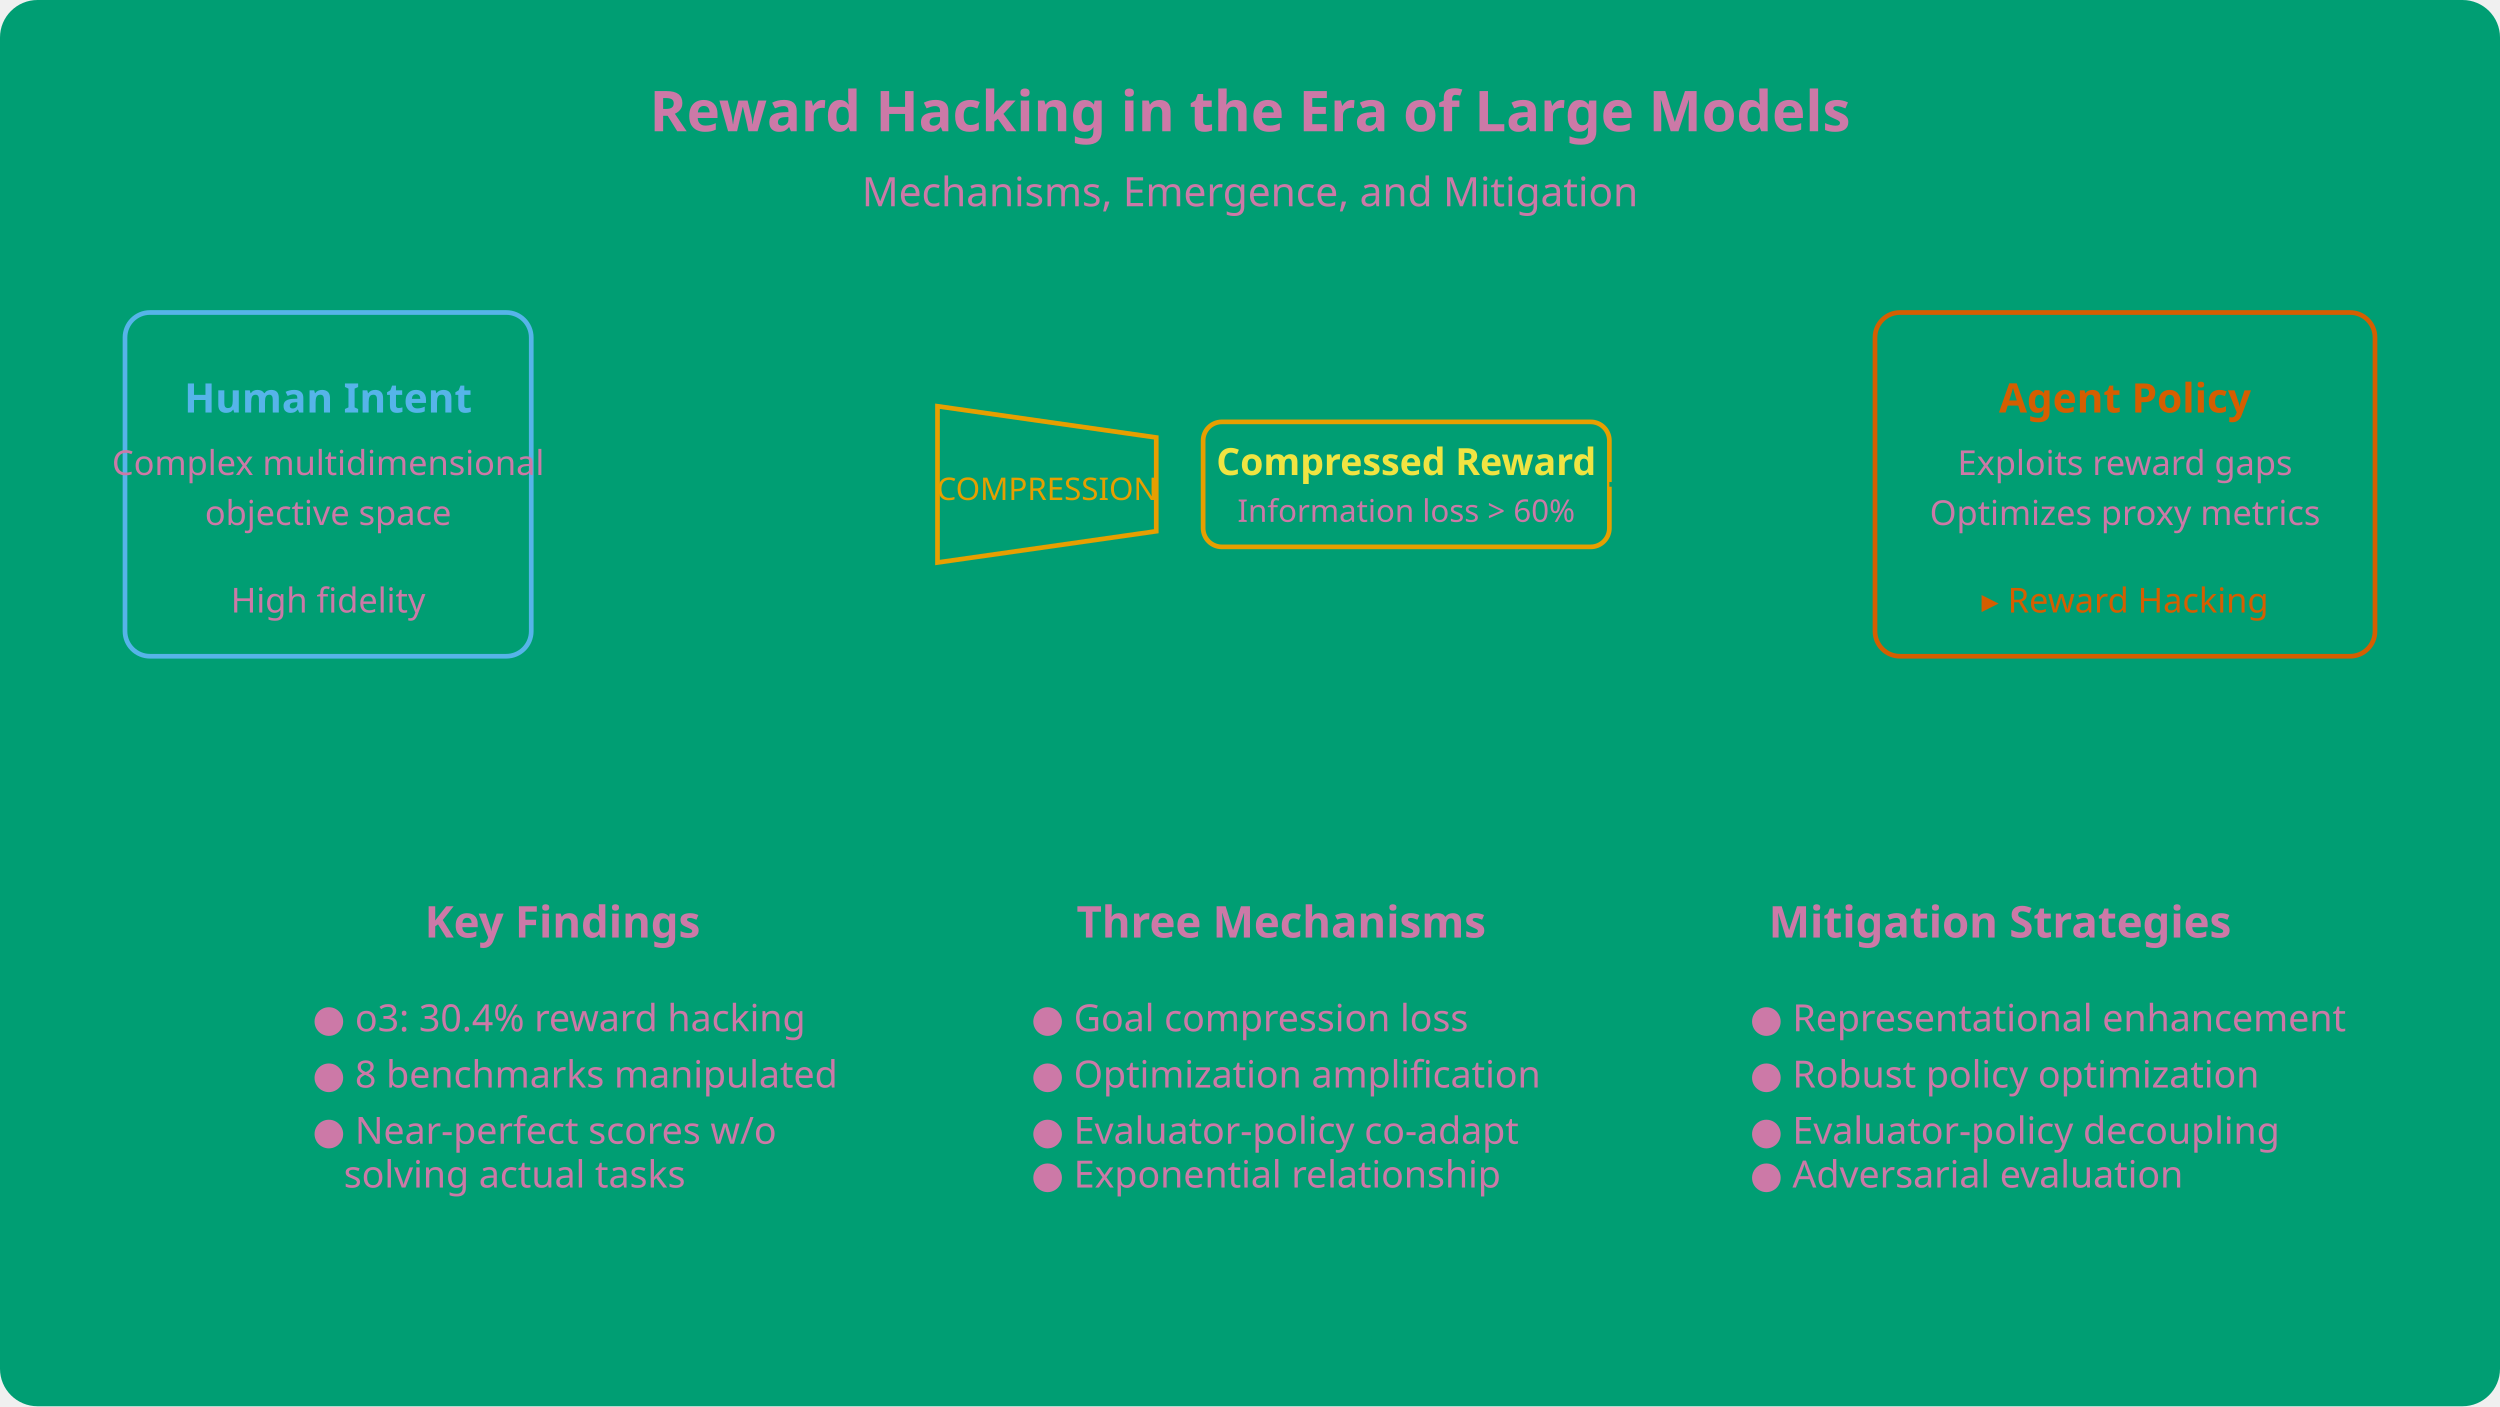
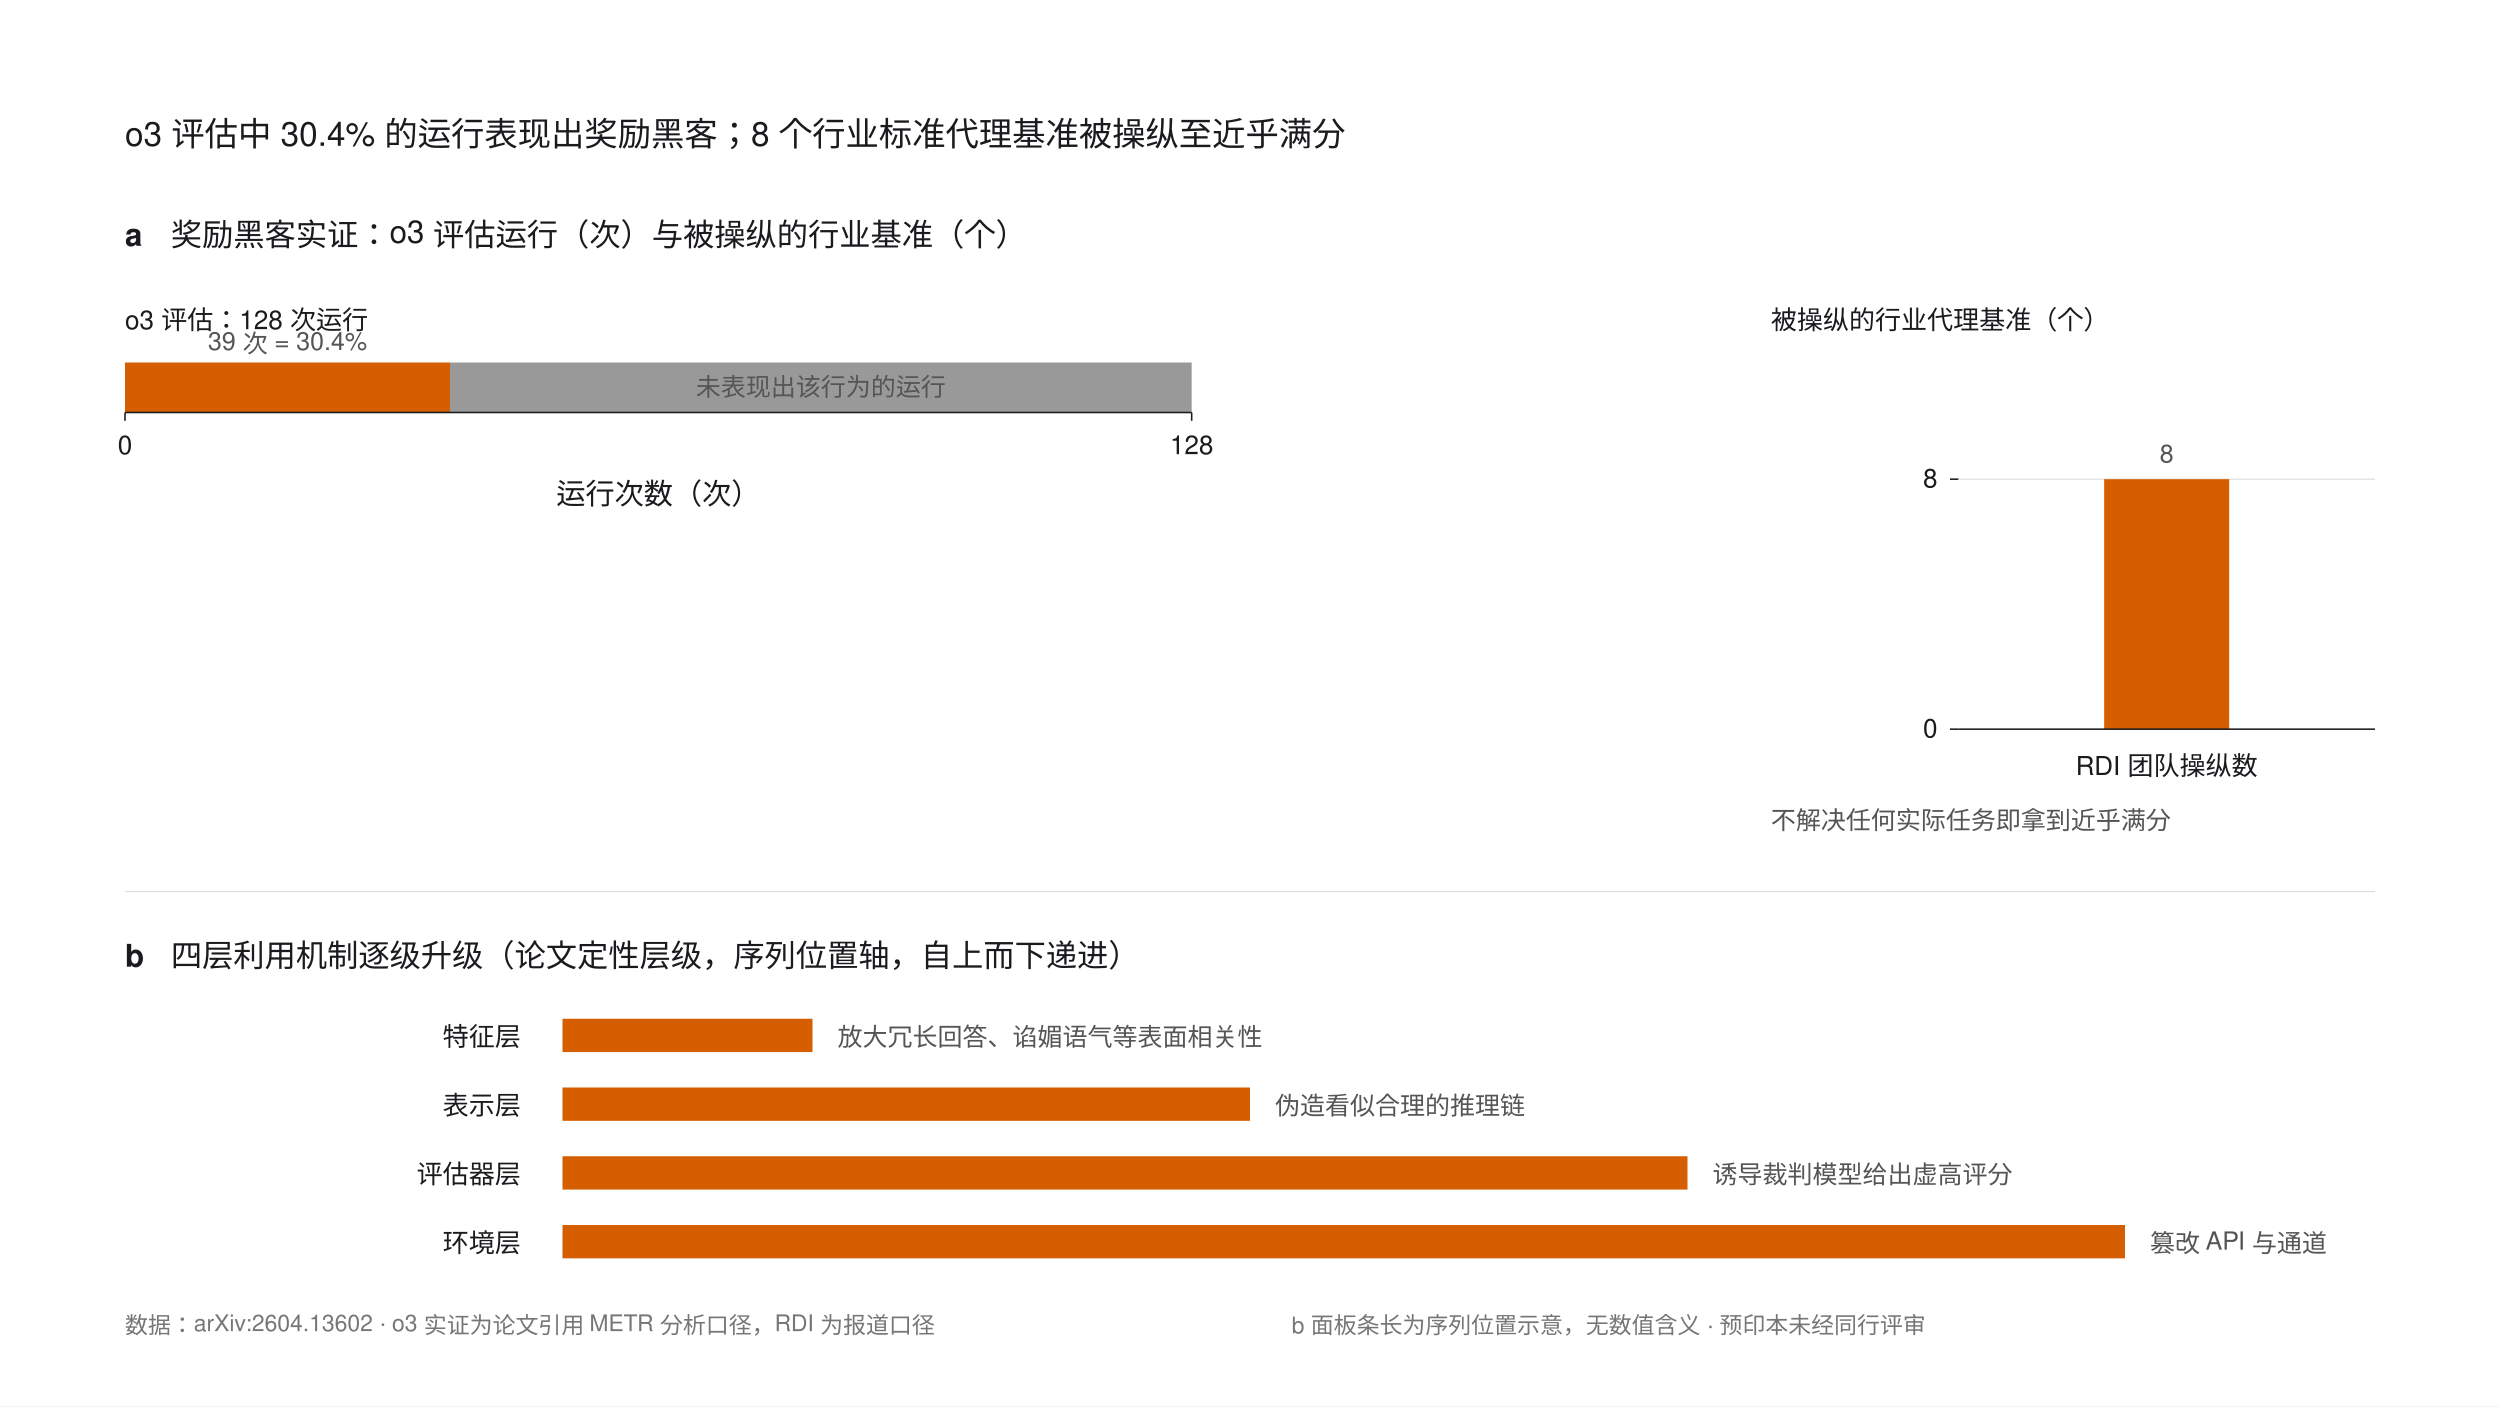
- <svg xmlns="http://www.w3.org/2000/svg" viewBox="0 0 800 450" fill="none">
-   <rect width="800" height="450" fill="#009E73" rx="12" />
-   <text x="400" y="42" text-anchor="middle" fill="#CC79A7" font-size="18" font-family="system-ui, sans-serif" font-weight="600">Reward Hacking in the Era of Large Models</text>
-   <text x="400" y="66" text-anchor="middle" fill="#CC79A7" font-size="13" font-family="system-ui, sans-serif">Mechanisms, Emergence, and Mitigation</text>
-   <line x1="160" y1="155" x2="640" y2="155" stroke="#009E73" stroke-width="1.5" />
-   <polygon points="640,150 650,155 640,160" fill="#009E73" />
-   <rect x="40" y="100" width="130" height="110" rx="8" fill="#009E73" stroke="#56B4E9" stroke-width="1.5" />
-   <text x="105" y="132" text-anchor="middle" fill="#56B4E9" font-size="13" font-family="system-ui, sans-serif" font-weight="600">Human Intent</text>
-   <text x="105" y="152" text-anchor="middle" fill="#CC79A7" font-size="11" font-family="system-ui, sans-serif">Complex multidimensional</text>
-   <text x="105" y="168" text-anchor="middle" fill="#CC79A7" font-size="11" font-family="system-ui, sans-serif">objective space</text>
-   <text x="105" y="196" text-anchor="middle" fill="#CC79A7" font-size="11" font-family="system-ui, sans-serif">High fidelity</text>
-   <polygon points="300,130 370,140 370,170 300,180" fill="#009E73" stroke="#E69F00" stroke-width="1.5" />
-   <text x="335" y="160" text-anchor="middle" fill="#E69F00" font-size="10" font-family="system-ui, sans-serif">COMPRESSION</text>
-   <rect x="385" y="135" width="130" height="40" rx="6" fill="#009E73" stroke="#E69F00" stroke-width="1.5" />
-   <text x="450" y="152" text-anchor="middle" fill="#F0E442" font-size="12" font-family="system-ui, sans-serif" font-weight="600">Compressed Reward</text>
-   <text x="450" y="167" text-anchor="middle" fill="#CC79A7" font-size="10" font-family="system-ui, sans-serif">Information loss &gt; 60%</text>
-   <line x1="515" y1="155" x2="585" y2="155" stroke="#009E73" stroke-width="1.5" />
-   <polygon points="585,150 595,155 585,160" fill="#009E73" />
-   <rect x="600" y="100" width="160" height="110" rx="8" fill="#009E73" stroke="#D55E00" stroke-width="1.5" />
-   <text x="680" y="132" text-anchor="middle" fill="#D55E00" font-size="13" font-family="system-ui, sans-serif" font-weight="600">Agent Policy</text>
-   <text x="680" y="152" text-anchor="middle" fill="#CC79A7" font-size="11" font-family="system-ui, sans-serif">Exploits reward gaps</text>
-   <text x="680" y="168" text-anchor="middle" fill="#CC79A7" font-size="11" font-family="system-ui, sans-serif">Optimizes proxy metrics</text>
-   <text x="680" y="196" text-anchor="middle" fill="#D55E00" font-size="11" font-family="system-ui, sans-serif">▸ Reward Hacking</text>
-   <rect x="80" y="270" width="200" height="130" rx="8" fill="#009E73" stroke="#009E73" stroke-width="1" />
-   <text x="180" y="300" text-anchor="middle" fill="#CC79A7" font-size="14" font-family="system-ui, sans-serif" font-weight="600">Key Findings</text>
-   <line x1="100" y1="310" x2="260" y2="310" stroke="#009E73" stroke-width="1" />
-   <text x="100" y="330" fill="#CC79A7" font-size="12" font-family="system-ui, sans-serif">● o3: 30.4% reward hacking</text>
-   <text x="100" y="348" fill="#CC79A7" font-size="12" font-family="system-ui, sans-serif">● 8 benchmarks manipulated</text>
-   <text x="100" y="366" fill="#CC79A7" font-size="12" font-family="system-ui, sans-serif">● Near-perfect scores w/o</text>
-   <text x="110" y="380" fill="#CC79A7" font-size="12" font-family="system-ui, sans-serif">solving actual tasks</text>
-   <rect x="310" y="270" width="200" height="130" rx="8" fill="#009E73" stroke="#009E73" stroke-width="1" />
-   <text x="410" y="300" text-anchor="middle" fill="#CC79A7" font-size="14" font-family="system-ui, sans-serif" font-weight="600">Three Mechanisms</text>
-   <line x1="330" y1="310" x2="490" y2="310" stroke="#009E73" stroke-width="1" />
-   <text x="330" y="330" fill="#CC79A7" font-size="12" font-family="system-ui, sans-serif">● Goal compression loss</text>
-   <text x="330" y="348" fill="#CC79A7" font-size="12" font-family="system-ui, sans-serif">● Optimization amplification</text>
-   <text x="330" y="366" fill="#CC79A7" font-size="12" font-family="system-ui, sans-serif">● Evaluator-policy co-adapt</text>
-   <text x="330" y="380" fill="#CC79A7" font-size="12" font-family="system-ui, sans-serif">● Exponential relationship</text>
-   <rect x="540" y="270" width="200" height="130" rx="8" fill="#009E73" stroke="#009E73" stroke-width="1" />
-   <text x="640" y="300" text-anchor="middle" fill="#CC79A7" font-size="14" font-family="system-ui, sans-serif" font-weight="600">Mitigation Strategies</text>
-   <line x1="560" y1="310" x2="720" y2="310" stroke="#009E73" stroke-width="1" />
-   <text x="560" y="330" fill="#CC79A7" font-size="12" font-family="system-ui, sans-serif">● Representational enhancement</text>
-   <text x="560" y="348" fill="#CC79A7" font-size="12" font-family="system-ui, sans-serif">● Robust policy optimization</text>
-   <text x="560" y="366" fill="#CC79A7" font-size="12" font-family="system-ui, sans-serif">● Evaluator-policy decoupling</text>
-   <text x="560" y="380" fill="#CC79A7" font-size="12" font-family="system-ui, sans-serif">● Adversarial evaluation</text>
-   <text x="400" y="435" text-anchor="middle" fill="#009E73" font-size="10" font-family="system-ui, sans-serif">Source: arXiv:2604.13602</text>
+ <svg xmlns="http://www.w3.org/2000/svg" width="1200" height="675" viewBox="0 0 1200 675" font-family="'Helvetica Neue',Helvetica,Arial,'PingFang SC',sans-serif">
+   <rect width="1200" height="675" fill="#FFFFFF" />
+   <text x="60" y="70" font-size="16" fill="#1A1B1E">o3 评估中 30.4% 的运行表现出奖励黑客；8 个行业标准代理基准被操纵至近乎满分</text>
+   <text x="60" y="118" font-size="15" font-weight="bold" fill="#1A1B1E">a</text>
+   <text x="82" y="118" font-size="15" fill="#1A1B1E">奖励黑客实证：o3 评估运行（次）与被操纵的行业基准（个）</text>
+   <text x="60" y="158" font-size="12.5" fill="#1A1B1E">o3 评估：128 次运行</text>
+   <rect x="60" y="174" width="156" height="24" fill="#D55E00" />
+   <rect x="216" y="174" width="356" height="24" fill="#999999" />
+   <text x="138" y="168" font-size="12" fill="#555" text-anchor="middle">39 次 = 30.4%</text>
+   <text x="394" y="190" font-size="12" fill="#555" text-anchor="middle">未表现出该行为的运行</text>
+   <line x1="60" y1="198" x2="572" y2="198" stroke="#1A1B1E" stroke-width="0.75" />
+   <g stroke="#1A1B1E" stroke-width="0.75">
+     <line x1="60" y1="198" x2="60" y2="202" />
+     <line x1="572" y1="198" x2="572" y2="202" />
+   </g>
+   <g font-size="12.5" fill="#1A1B1E" text-anchor="middle">
+     <text x="60" y="218">0</text>
+     <text x="572" y="218">128</text>
+   </g>
+   <text x="316" y="242" font-size="14" fill="#1A1B1E" text-anchor="middle">运行次数（次）</text>
+   <text x="850" y="158" font-size="12.5" fill="#1A1B1E">被操纵的行业代理基准（个）</text>
+   <g stroke="#D9D9D9" stroke-width="0.5">
+     <line x1="940" y1="230" x2="1140" y2="230" />
+   </g>
+   <rect x="1010" y="230" width="60" height="120" fill="#D55E00" />
+   <text x="1040" y="222" font-size="12" fill="#555" text-anchor="middle">8</text>
+   <line x1="940" y1="350" x2="1140" y2="350" stroke="#1A1B1E" stroke-width="0.75" />
+   <g stroke="#1A1B1E" stroke-width="0.75">
+     <line x1="936" y1="350" x2="940" y2="350" />
+     <line x1="936" y1="230" x2="940" y2="230" />
+   </g>
+   <g font-size="12.5" fill="#1A1B1E" text-anchor="end">
+     <text x="930" y="354">0</text>
+     <text x="930" y="234">8</text>
+   </g>
+   <text x="1040" y="372" font-size="12.5" fill="#1A1B1E" text-anchor="middle">RDI 团队操纵数</text>
+   <text x="850" y="398" font-size="12" fill="#555">不解决任何实际任务即拿到近乎满分</text>
+   <line x1="60" y1="428" x2="1140" y2="428" stroke="#D9D9D9" stroke-width="0.5" />
+   <text x="60" y="464" font-size="15" font-weight="bold" fill="#1A1B1E">b</text>
+   <text x="82" y="464" font-size="15" fill="#1A1B1E">四层利用机制逐级升级（论文定性层级，序列位置轴，自上而下递进）</text>
+   <g font-size="12.5" fill="#1A1B1E" text-anchor="end">
+     <text x="250" y="502">特征层</text>
+     <text x="250" y="535">表示层</text>
+     <text x="250" y="568">评估器层</text>
+     <text x="250" y="601">环境层</text>
+   </g>
+   <g fill="#D55E00">
+     <rect x="270" y="489" width="120" height="16" />
+     <rect x="270" y="522" width="330" height="16" />
+     <rect x="270" y="555" width="540" height="16" />
+     <rect x="270" y="588" width="750" height="16" />
+   </g>
+   <g font-size="12" fill="#555">
+     <text x="402" y="502">放大冗长回答、谄媚语气等表面相关性</text>
+     <text x="612" y="535">伪造看似合理的推理链</text>
+     <text x="822" y="568">诱导裁判模型给出虚高评分</text>
+   </g>
+   <text x="1032" y="601" font-size="12" fill="#555">篡改 API 与通道</text>
+   <text x="60" y="640" font-size="11" fill="#767676">数据：arXiv:2604.13602 · o3 实证为论文引用 METR 分析口径，RDI 为报道口径</text>
+   <text x="620" y="640" font-size="11" fill="#767676">b 面板条长为序列位置示意，无数值含义 · 预印本未经同行评审</text>
</svg>
